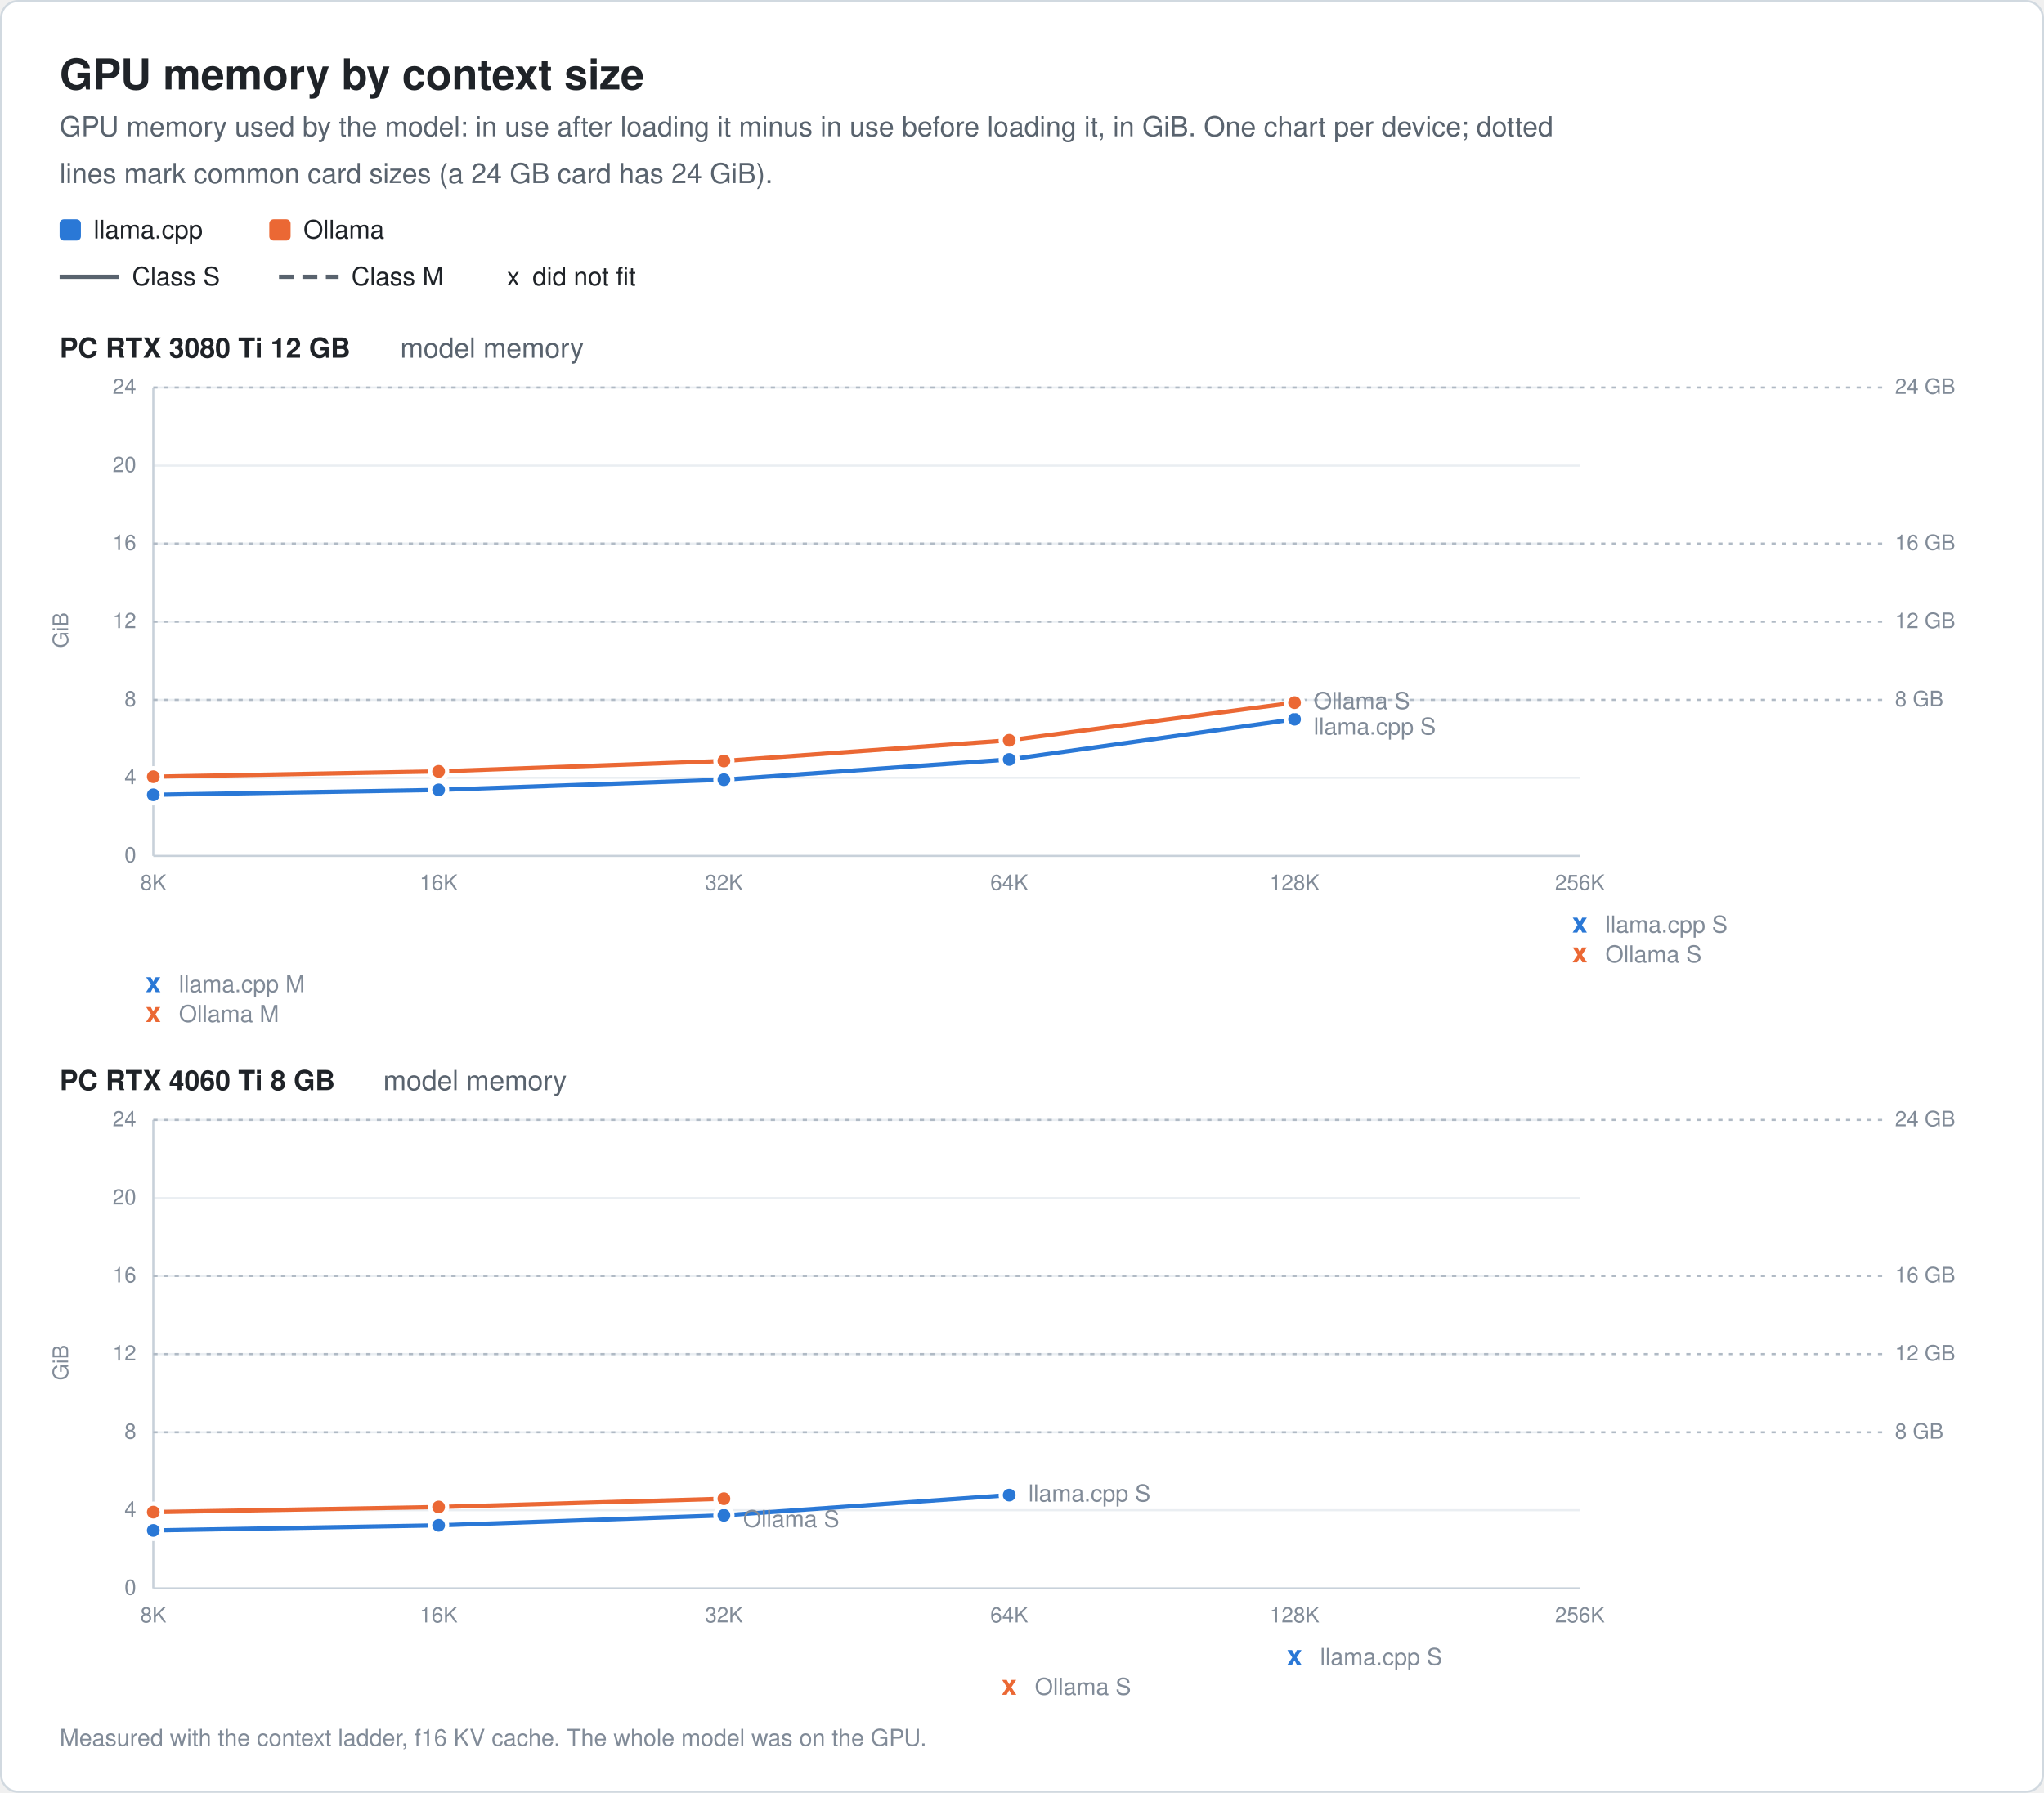
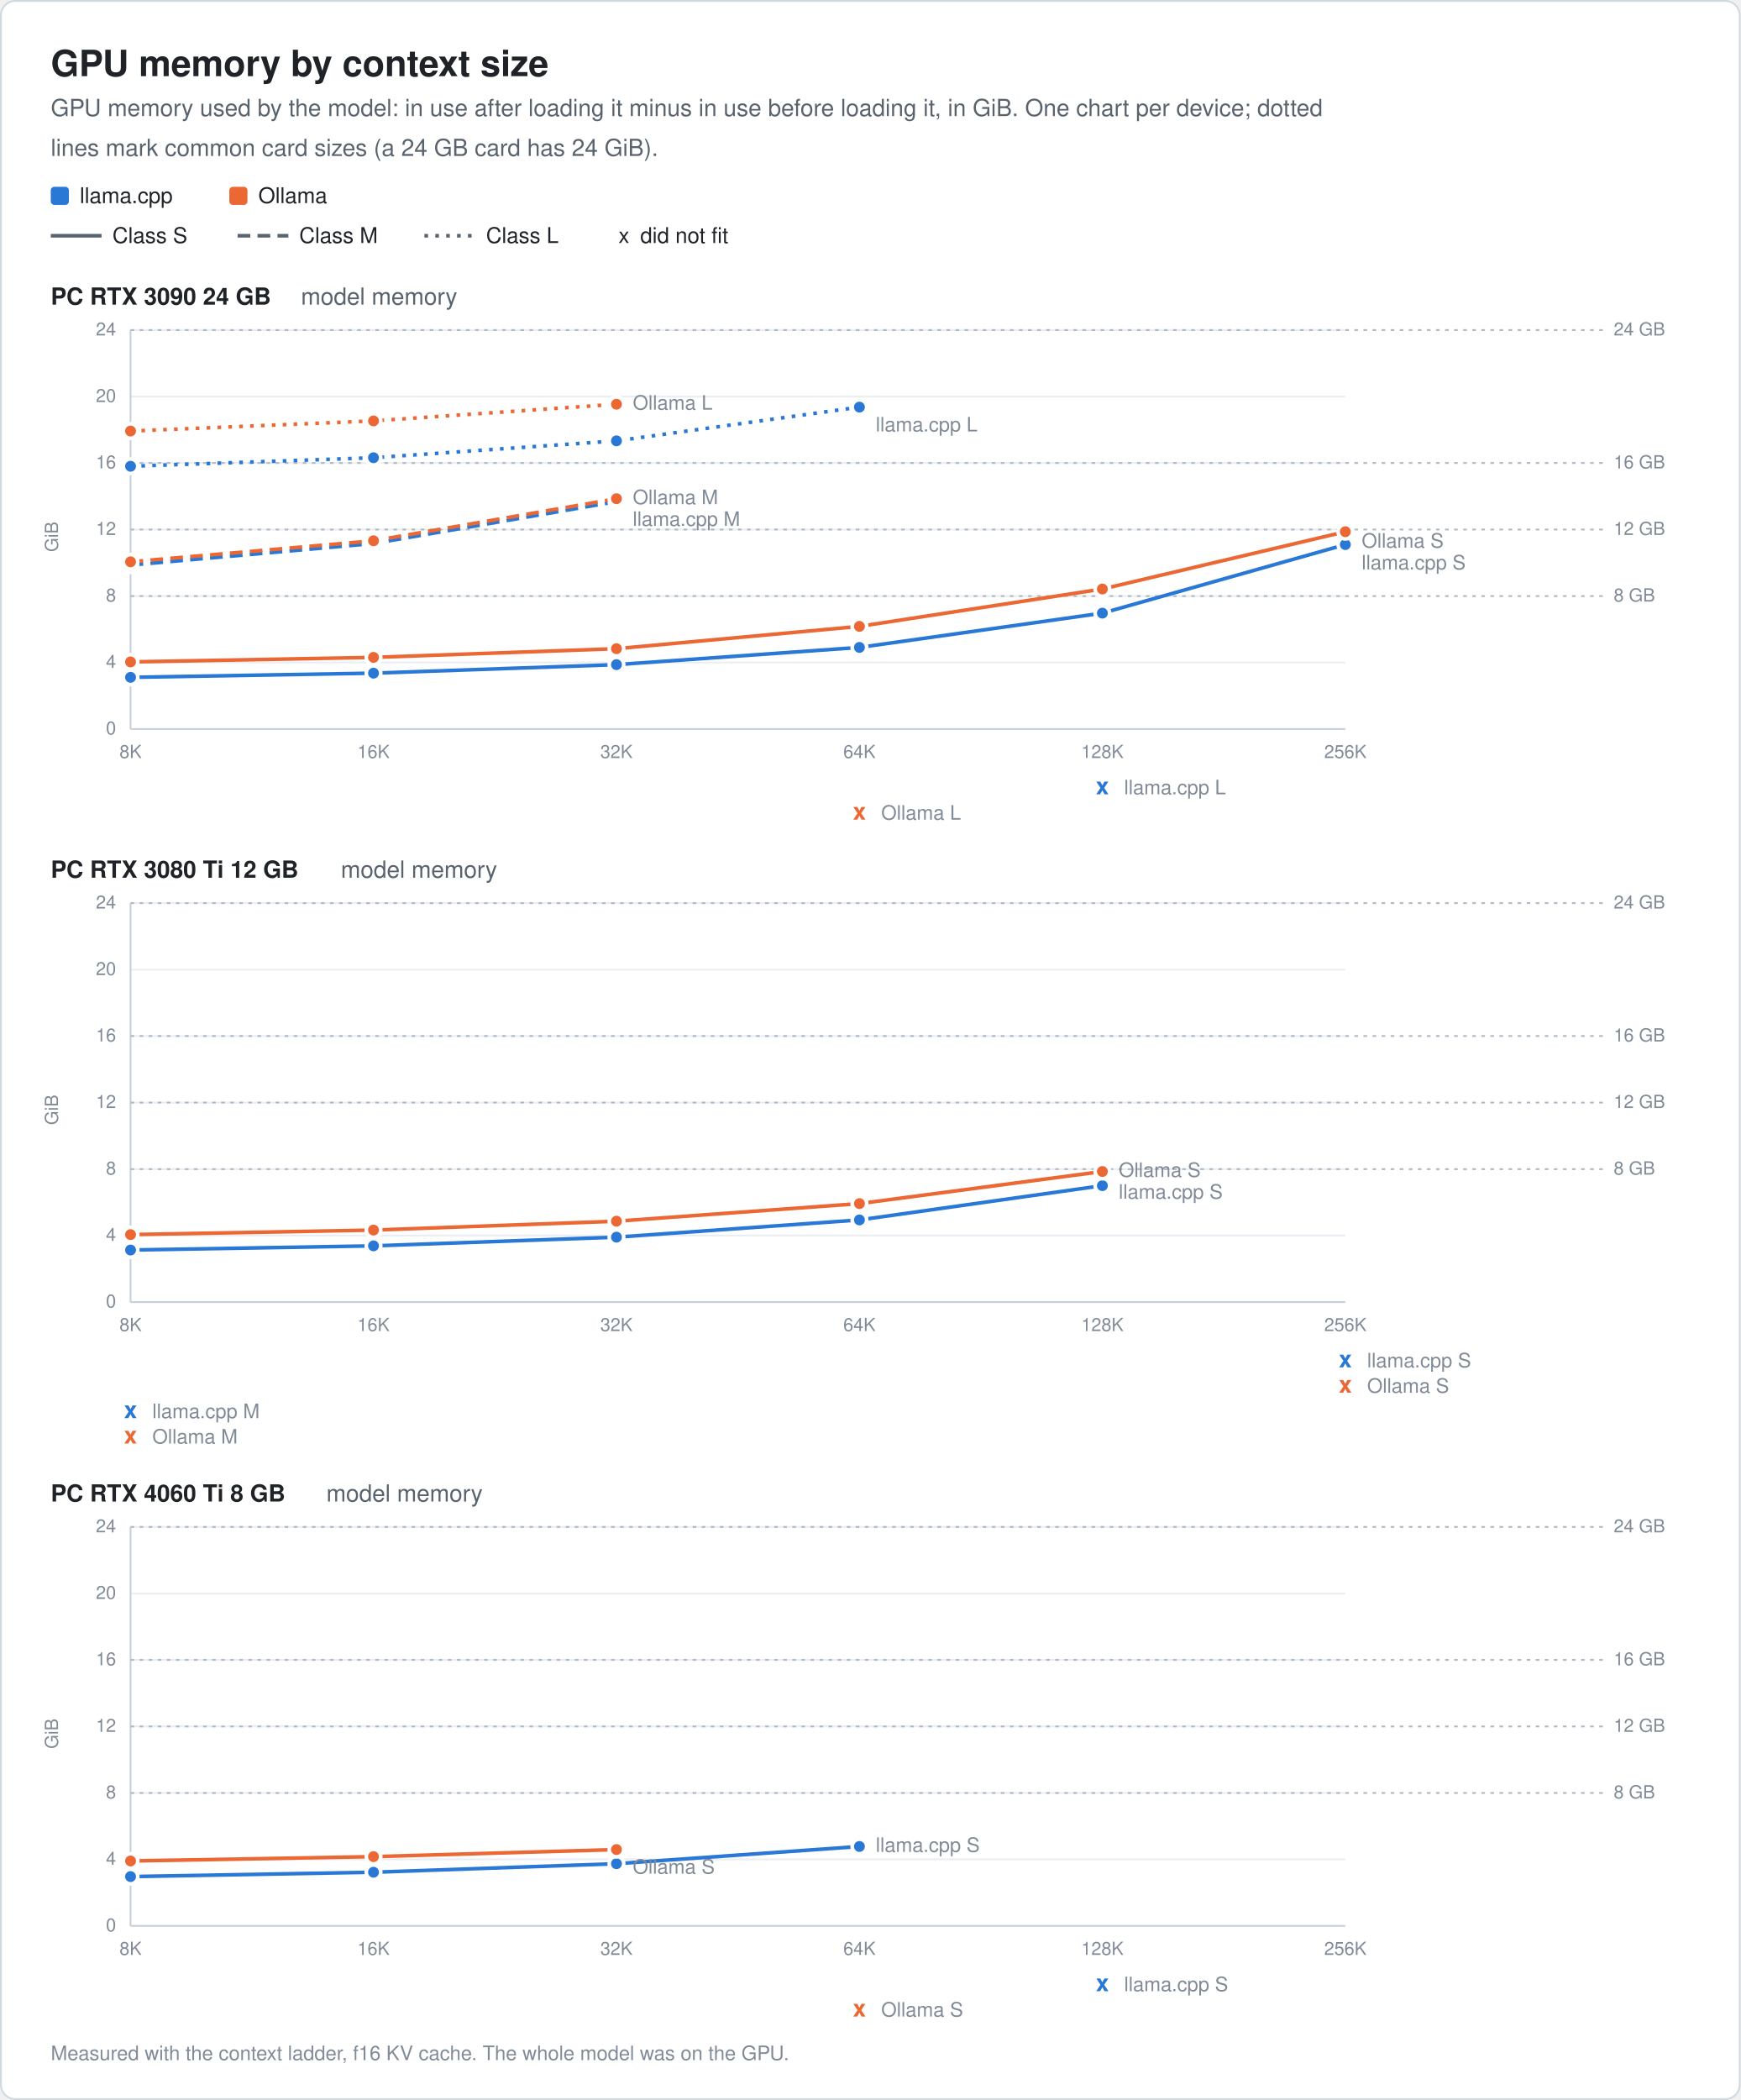
- <svg xmlns="http://www.w3.org/2000/svg" width="960" height="842" viewBox="0 0 960 842" role="img" aria-label="GPU memory by context size per device">
+ <svg xmlns="http://www.w3.org/2000/svg" width="960" height="1158" viewBox="0 0 960 1158" role="img" aria-label="GPU memory by context size per device">
  <style>
    text { font-family: system-ui, -apple-system, "Segoe UI", Helvetica, Arial, sans-serif; fill: #59636e; }
    .title { font-size: 20px; font-weight: 600; fill: #1f2328; }
    .section { font-size: 15px; font-weight: 600; fill: #1f2328; }
    .panel { font-size: 13px; font-weight: 600; fill: #1f2328; }
    .device { font-size: 13px; fill: #1f2328; }
    .sub { font-size: 13px; }
    .legend { font-size: 12px; fill: #1f2328; }
    .value { font-size: 11px; font-variant-numeric: tabular-nums; }
    .tick { font-size: 10px; fill: #818b98; font-variant-numeric: tabular-nums; }
    .muted, .note, .foot { fill: #818b98; }
    .note { font-size: 11px; }
    .foot { font-size: 11px; }
    .cell { font-size: 12px; font-weight: 600; font-variant-numeric: tabular-nums; }
    .limitlabel { font-size: 10px; fill: #818b98; }
    .grid { stroke: #eaeef2; stroke-width: 1; }
    .row { stroke: #eaeef2; stroke-width: 1; }
    .base { stroke: #c8d1da; stroke-width: 1; }
    .limit { stroke: #b0bac5; stroke-width: 1; stroke-dasharray: 2 3; }
    .gapbox { fill: none; stroke: #818b98; stroke-width: 1; stroke-dasharray: 3 2; }
    </style>
-   <rect x="0.5" y="0.5" width="959" height="841" rx="8" fill="#ffffff" stroke="#d1d9e0" />
+   <rect x="0.5" y="0.5" width="959" height="1157" rx="8" fill="#ffffff" stroke="#d1d9e0" />
  <text x="28" y="42" class="title">GPU memory by context size</text>
  <text x="28" y="64" class="sub">GPU memory used by the model: in use after loading it minus in use before loading it, in GiB. One chart per device; dotted</text>
  <text x="28" y="86" class="sub">lines mark common card sizes (a 24 GB card has 24 GiB).</text>
  <rect x="28" y="103" width="10" height="10" rx="2" fill="#2a78d6" />
  <text x="44" y="112" class="legend">llama.cpp</text>
  <rect x="126.48" y="103" width="10" height="10" rx="2" fill="#eb6834" />
  <text x="142.48" y="112" class="legend">Ollama</text>
  <line x1="28" y1="130" x2="56" y2="130" stroke="#59636e" stroke-width="2" />
  <text x="62" y="134" class="legend">Class S</text>
  <line x1="131.04" y1="130" x2="159.04" y2="130" stroke="#59636e" stroke-width="2" stroke-dasharray="7 4" />
  <text x="165.04" y="134" class="legend">Class M</text>
-   <text x="238.08" y="134" class="legend" style="fill:#1f2328">x</text>
-   <text x="250.08" y="134" class="legend">did not fit</text>
-   <text x="28" y="168" class="panel panel-title">PC RTX 3080 Ti 12 GB</text>
-   <text x="188" y="168" class="sub">model memory</text>
+   <line x1="234.08" y1="130" x2="262.08" y2="130" stroke="#59636e" stroke-width="2" stroke-dasharray="2 4" />
+   <text x="268.08" y="134" class="legend">Class L</text>
+   <text x="341.12" y="134" class="legend" style="fill:#1f2328">x</text>
+   <text x="353.12" y="134" class="legend">did not fit</text>
+   <text x="28" y="168" class="panel panel-title">PC RTX 3090 24 GB</text>
+   <text x="166" y="168" class="sub">model memory</text>
  <text x="64" y="405.0" class="tick" text-anchor="end">0</text>
  <line x1="72" y1="365.3" x2="742" y2="365.3" class="grid" />
  <text x="64" y="368.3" class="tick" text-anchor="end">4</text>
  <line x1="72" y1="328.7" x2="742" y2="328.7" class="grid" />
  <text x="64" y="331.7" class="tick" text-anchor="end">8</text>
  <line x1="72" y1="292.0" x2="742" y2="292.0" class="grid" />
  <text x="64" y="295.0" class="tick" text-anchor="end">12</text>
  <line x1="72" y1="255.3" x2="742" y2="255.3" class="grid" />
  <text x="64" y="258.3" class="tick" text-anchor="end">16</text>
  <line x1="72" y1="218.7" x2="742" y2="218.7" class="grid" />
  <text x="64" y="221.7" class="tick" text-anchor="end">20</text>
  <line x1="72" y1="182.0" x2="742" y2="182.0" class="grid" />
  <text x="64" y="185.0" class="tick" text-anchor="end">24</text>
  <line x1="72" y1="182" x2="72" y2="402" class="base" />
  <line x1="72" y1="402" x2="742" y2="402" class="base" />
  <text x="28" y="292.0" class="tick" text-anchor="middle" transform="rotate(-90 32 292.0)">GiB</text>
  <text x="72.0" y="418" class="tick" text-anchor="middle">8K</text>
  <text x="206.0" y="418" class="tick" text-anchor="middle">16K</text>
  <text x="340.0" y="418" class="tick" text-anchor="middle">32K</text>
  <text x="474.0" y="418" class="tick" text-anchor="middle">64K</text>
  <text x="608.0" y="418" class="tick" text-anchor="middle">128K</text>
  <text x="742.0" y="418" class="tick" text-anchor="middle">256K</text>
  <line x1="72" y1="328.7" x2="884" y2="328.7" class="limit" />
  <text x="890" y="331.7" class="limitlabel">8 GB</text>
  <line x1="72" y1="292.0" x2="884" y2="292.0" class="limit" />
  <text x="890" y="295.0" class="limitlabel">12 GB</text>
  <line x1="72" y1="255.3" x2="884" y2="255.3" class="limit" />
  <text x="890" y="258.3" class="limitlabel">16 GB</text>
  <line x1="72" y1="182.0" x2="884" y2="182.0" class="limit" />
  <text x="890" y="185.0" class="limitlabel">24 GB</text>
-   <polyline points="72.0,373.3 206.0,371.0 340.0,366.2 474.0,356.7 608.0,337.8" fill="none" stroke="#2a78d6" stroke-width="2" />
-   <circle cx="72.0" cy="373.3" r="4" fill="#2a78d6" stroke="#ffffff" stroke-width="2" />
-   <circle cx="206.0" cy="371.0" r="4" fill="#2a78d6" stroke="#ffffff" stroke-width="2" />
-   <circle cx="340.0" cy="366.2" r="4" fill="#2a78d6" stroke="#ffffff" stroke-width="2" />
-   <circle cx="474.0" cy="356.7" r="4" fill="#2a78d6" stroke="#ffffff" stroke-width="2" />
-   <circle cx="608.0" cy="337.8" r="4" fill="#2a78d6" stroke="#ffffff" stroke-width="2" />
-   <polyline points="72.0,364.8 206.0,362.3 340.0,357.4 474.0,347.7 608.0,330.0" fill="none" stroke="#eb6834" stroke-width="2" />
-   <circle cx="72.0" cy="364.8" r="4" fill="#eb6834" stroke="#ffffff" stroke-width="2" />
-   <circle cx="206.0" cy="362.3" r="4" fill="#eb6834" stroke="#ffffff" stroke-width="2" />
-   <circle cx="340.0" cy="357.4" r="4" fill="#eb6834" stroke="#ffffff" stroke-width="2" />
-   <circle cx="474.0" cy="347.7" r="4" fill="#eb6834" stroke="#ffffff" stroke-width="2" />
-   <circle cx="608.0" cy="330.0" r="4" fill="#eb6834" stroke="#ffffff" stroke-width="2" />
-   <text x="617.0" y="333.0" class="note">Ollama S</text>
-   <text x="617.0" y="345.0" class="note">llama.cpp S</text>
-   <text x="742.0" y="438" class="nofit" text-anchor="middle" style="fill:#2a78d6;font-size:13px;font-weight:700">x</text>
-   <text x="754.0" y="438" class="note">llama.cpp S</text>
-   <text x="742.0" y="452" class="nofit" text-anchor="middle" style="fill:#eb6834;font-size:13px;font-weight:700">x</text>
-   <text x="754.0" y="452" class="note">Ollama S</text>
-   <text x="72.0" y="466" class="nofit" text-anchor="middle" style="fill:#2a78d6;font-size:13px;font-weight:700">x</text>
-   <text x="84.0" y="466" class="note">llama.cpp M</text>
-   <text x="72.0" y="480" class="nofit" text-anchor="middle" style="fill:#eb6834;font-size:13px;font-weight:700">x</text>
-   <text x="84.0" y="480" class="note">Ollama M</text>
-   <text x="28" y="512" class="panel panel-title">PC RTX 4060 Ti 8 GB</text>
-   <text x="180" y="512" class="sub">model memory</text>
-   <text x="64" y="749.0" class="tick" text-anchor="end">0</text>
-   <line x1="72" y1="709.3" x2="742" y2="709.3" class="grid" />
-   <text x="64" y="712.3" class="tick" text-anchor="end">4</text>
-   <line x1="72" y1="672.7" x2="742" y2="672.7" class="grid" />
-   <text x="64" y="675.7" class="tick" text-anchor="end">8</text>
-   <line x1="72" y1="636.0" x2="742" y2="636.0" class="grid" />
-   <text x="64" y="639.0" class="tick" text-anchor="end">12</text>
-   <line x1="72" y1="599.3" x2="742" y2="599.3" class="grid" />
-   <text x="64" y="602.3" class="tick" text-anchor="end">16</text>
-   <line x1="72" y1="562.7" x2="742" y2="562.7" class="grid" />
-   <text x="64" y="565.7" class="tick" text-anchor="end">20</text>
-   <line x1="72" y1="526.0" x2="742" y2="526.0" class="grid" />
-   <text x="64" y="529.0" class="tick" text-anchor="end">24</text>
-   <line x1="72" y1="526" x2="72" y2="746" class="base" />
-   <line x1="72" y1="746" x2="742" y2="746" class="base" />
-   <text x="28" y="636.0" class="tick" text-anchor="middle" transform="rotate(-90 32 636.0)">GiB</text>
-   <text x="72.0" y="762" class="tick" text-anchor="middle">8K</text>
-   <text x="206.0" y="762" class="tick" text-anchor="middle">16K</text>
-   <text x="340.0" y="762" class="tick" text-anchor="middle">32K</text>
-   <text x="474.0" y="762" class="tick" text-anchor="middle">64K</text>
-   <text x="608.0" y="762" class="tick" text-anchor="middle">128K</text>
-   <text x="742.0" y="762" class="tick" text-anchor="middle">256K</text>
-   <line x1="72" y1="672.7" x2="884" y2="672.7" class="limit" />
-   <text x="890" y="675.7" class="limitlabel">8 GB</text>
-   <line x1="72" y1="636.0" x2="884" y2="636.0" class="limit" />
-   <text x="890" y="639.0" class="limitlabel">12 GB</text>
-   <line x1="72" y1="599.3" x2="884" y2="599.3" class="limit" />
-   <text x="890" y="602.3" class="limitlabel">16 GB</text>
-   <line x1="72" y1="526.0" x2="884" y2="526.0" class="limit" />
-   <text x="890" y="529.0" class="limitlabel">24 GB</text>
-   <polyline points="72.0,718.8 206.0,716.4 340.0,711.7 474.0,702.2" fill="none" stroke="#2a78d6" stroke-width="2" />
-   <circle cx="72.0" cy="718.8" r="4" fill="#2a78d6" stroke="#ffffff" stroke-width="2" />
-   <circle cx="206.0" cy="716.4" r="4" fill="#2a78d6" stroke="#ffffff" stroke-width="2" />
-   <circle cx="340.0" cy="711.7" r="4" fill="#2a78d6" stroke="#ffffff" stroke-width="2" />
-   <circle cx="474.0" cy="702.2" r="4" fill="#2a78d6" stroke="#ffffff" stroke-width="2" />
-   <polyline points="72.0,710.2 206.0,707.8 340.0,703.9" fill="none" stroke="#eb6834" stroke-width="2" />
-   <circle cx="72.0" cy="710.2" r="4" fill="#eb6834" stroke="#ffffff" stroke-width="2" />
-   <circle cx="206.0" cy="707.8" r="4" fill="#eb6834" stroke="#ffffff" stroke-width="2" />
-   <circle cx="340.0" cy="703.9" r="4" fill="#eb6834" stroke="#ffffff" stroke-width="2" />
-   <text x="483.0" y="705.2" class="note">llama.cpp S</text>
-   <text x="349.0" y="717.2" class="note">Ollama S</text>
-   <text x="608.0" y="782" class="nofit" text-anchor="middle" style="fill:#2a78d6;font-size:13px;font-weight:700">x</text>
-   <text x="620.0" y="782" class="note">llama.cpp S</text>
-   <text x="474.0" y="796" class="nofit" text-anchor="middle" style="fill:#eb6834;font-size:13px;font-weight:700">x</text>
-   <text x="486.0" y="796" class="note">Ollama S</text>
-   <text x="28" y="820" class="foot">Measured with the context ladder, f16 KV cache. The whole model was on the GPU.</text>
+   <polyline points="72.0,373.5 206.0,371.2 340.0,366.5 474.0,357.0 608.0,338.1 742.0,300.3" fill="none" stroke="#2a78d6" stroke-width="2" />
+   <circle cx="72.0" cy="373.5" r="4" fill="#2a78d6" stroke="#ffffff" stroke-width="2" />
+   <circle cx="206.0" cy="371.2" r="4" fill="#2a78d6" stroke="#ffffff" stroke-width="2" />
+   <circle cx="340.0" cy="366.5" r="4" fill="#2a78d6" stroke="#ffffff" stroke-width="2" />
+   <circle cx="474.0" cy="357.0" r="4" fill="#2a78d6" stroke="#ffffff" stroke-width="2" />
+   <circle cx="608.0" cy="338.1" r="4" fill="#2a78d6" stroke="#ffffff" stroke-width="2" />
+   <circle cx="742.0" cy="300.3" r="4" fill="#2a78d6" stroke="#ffffff" stroke-width="2" />
+   <polyline points="72.0,365.0 206.0,362.5 340.0,357.7 474.0,345.4 608.0,324.8 742.0,293.2" fill="none" stroke="#eb6834" stroke-width="2" />
+   <circle cx="72.0" cy="365.0" r="4" fill="#eb6834" stroke="#ffffff" stroke-width="2" />
+   <circle cx="206.0" cy="362.5" r="4" fill="#eb6834" stroke="#ffffff" stroke-width="2" />
+   <circle cx="340.0" cy="357.7" r="4" fill="#eb6834" stroke="#ffffff" stroke-width="2" />
+   <circle cx="474.0" cy="345.4" r="4" fill="#eb6834" stroke="#ffffff" stroke-width="2" />
+   <circle cx="608.0" cy="324.8" r="4" fill="#eb6834" stroke="#ffffff" stroke-width="2" />
+   <circle cx="742.0" cy="293.2" r="4" fill="#eb6834" stroke="#ffffff" stroke-width="2" />
+   <polyline points="72.0,311.6 206.0,299.7 340.0,276.6" fill="none" stroke="#2a78d6" stroke-width="2" stroke-dasharray="7 4" />
+   <circle cx="72.0" cy="311.6" r="4" fill="#2a78d6" stroke="#ffffff" stroke-width="2" />
+   <circle cx="206.0" cy="299.7" r="4" fill="#2a78d6" stroke="#ffffff" stroke-width="2" />
+   <circle cx="340.0" cy="276.6" r="4" fill="#2a78d6" stroke="#ffffff" stroke-width="2" />
+   <polyline points="72.0,309.8 206.0,298.2 340.0,275.0" fill="none" stroke="#eb6834" stroke-width="2" stroke-dasharray="7 4" />
+   <circle cx="72.0" cy="309.8" r="4" fill="#eb6834" stroke="#ffffff" stroke-width="2" />
+   <circle cx="206.0" cy="298.2" r="4" fill="#eb6834" stroke="#ffffff" stroke-width="2" />
+   <circle cx="340.0" cy="275.0" r="4" fill="#eb6834" stroke="#ffffff" stroke-width="2" />
+   <polyline points="72.0,257.1 206.0,252.4 340.0,243.1 474.0,224.5" fill="none" stroke="#2a78d6" stroke-width="2" stroke-dasharray="2 4" />
+   <circle cx="72.0" cy="257.1" r="4" fill="#2a78d6" stroke="#ffffff" stroke-width="2" />
+   <circle cx="206.0" cy="252.4" r="4" fill="#2a78d6" stroke="#ffffff" stroke-width="2" />
+   <circle cx="340.0" cy="243.1" r="4" fill="#2a78d6" stroke="#ffffff" stroke-width="2" />
+   <circle cx="474.0" cy="224.5" r="4" fill="#2a78d6" stroke="#ffffff" stroke-width="2" />
+   <polyline points="72.0,237.7 206.0,232.1 340.0,222.9" fill="none" stroke="#eb6834" stroke-width="2" stroke-dasharray="2 4" />
+   <circle cx="72.0" cy="237.7" r="4" fill="#eb6834" stroke="#ffffff" stroke-width="2" />
+   <circle cx="206.0" cy="232.1" r="4" fill="#eb6834" stroke="#ffffff" stroke-width="2" />
+   <circle cx="340.0" cy="222.9" r="4" fill="#eb6834" stroke="#ffffff" stroke-width="2" />
+   <text x="349.0" y="225.9" class="note">Ollama L</text>
+   <text x="483.0" y="237.9" class="note">llama.cpp L</text>
+   <text x="349.0" y="278.0" class="note">Ollama M</text>
+   <text x="349.0" y="290.0" class="note">llama.cpp M</text>
+   <text x="751.0" y="302.0" class="note">Ollama S</text>
+   <text x="751.0" y="314.0" class="note">llama.cpp S</text>
+   <text x="608.0" y="438" class="nofit" text-anchor="middle" style="fill:#2a78d6;font-size:13px;font-weight:700">x</text>
+   <text x="620.0" y="438" class="note">llama.cpp L</text>
+   <text x="474.0" y="452" class="nofit" text-anchor="middle" style="fill:#eb6834;font-size:13px;font-weight:700">x</text>
+   <text x="486.0" y="452" class="note">Ollama L</text>
+   <text x="28" y="484" class="panel panel-title">PC RTX 3080 Ti 12 GB</text>
+   <text x="188" y="484" class="sub">model memory</text>
+   <text x="64" y="721.0" class="tick" text-anchor="end">0</text>
+   <line x1="72" y1="681.3" x2="742" y2="681.3" class="grid" />
+   <text x="64" y="684.3" class="tick" text-anchor="end">4</text>
+   <line x1="72" y1="644.7" x2="742" y2="644.7" class="grid" />
+   <text x="64" y="647.7" class="tick" text-anchor="end">8</text>
+   <line x1="72" y1="608.0" x2="742" y2="608.0" class="grid" />
+   <text x="64" y="611.0" class="tick" text-anchor="end">12</text>
+   <line x1="72" y1="571.3" x2="742" y2="571.3" class="grid" />
+   <text x="64" y="574.3" class="tick" text-anchor="end">16</text>
+   <line x1="72" y1="534.7" x2="742" y2="534.7" class="grid" />
+   <text x="64" y="537.7" class="tick" text-anchor="end">20</text>
+   <line x1="72" y1="498.0" x2="742" y2="498.0" class="grid" />
+   <text x="64" y="501.0" class="tick" text-anchor="end">24</text>
+   <line x1="72" y1="498" x2="72" y2="718" class="base" />
+   <line x1="72" y1="718" x2="742" y2="718" class="base" />
+   <text x="28" y="608.0" class="tick" text-anchor="middle" transform="rotate(-90 32 608.0)">GiB</text>
+   <text x="72.0" y="734" class="tick" text-anchor="middle">8K</text>
+   <text x="206.0" y="734" class="tick" text-anchor="middle">16K</text>
+   <text x="340.0" y="734" class="tick" text-anchor="middle">32K</text>
+   <text x="474.0" y="734" class="tick" text-anchor="middle">64K</text>
+   <text x="608.0" y="734" class="tick" text-anchor="middle">128K</text>
+   <text x="742.0" y="734" class="tick" text-anchor="middle">256K</text>
+   <line x1="72" y1="644.7" x2="884" y2="644.7" class="limit" />
+   <text x="890" y="647.7" class="limitlabel">8 GB</text>
+   <line x1="72" y1="608.0" x2="884" y2="608.0" class="limit" />
+   <text x="890" y="611.0" class="limitlabel">12 GB</text>
+   <line x1="72" y1="571.3" x2="884" y2="571.3" class="limit" />
+   <text x="890" y="574.3" class="limitlabel">16 GB</text>
+   <line x1="72" y1="498.0" x2="884" y2="498.0" class="limit" />
+   <text x="890" y="501.0" class="limitlabel">24 GB</text>
+   <polyline points="72.0,689.3 206.0,687.0 340.0,682.2 474.0,672.7 608.0,653.8" fill="none" stroke="#2a78d6" stroke-width="2" />
+   <circle cx="72.0" cy="689.3" r="4" fill="#2a78d6" stroke="#ffffff" stroke-width="2" />
+   <circle cx="206.0" cy="687.0" r="4" fill="#2a78d6" stroke="#ffffff" stroke-width="2" />
+   <circle cx="340.0" cy="682.2" r="4" fill="#2a78d6" stroke="#ffffff" stroke-width="2" />
+   <circle cx="474.0" cy="672.7" r="4" fill="#2a78d6" stroke="#ffffff" stroke-width="2" />
+   <circle cx="608.0" cy="653.8" r="4" fill="#2a78d6" stroke="#ffffff" stroke-width="2" />
+   <polyline points="72.0,680.8 206.0,678.3 340.0,673.4 474.0,663.7 608.0,646.0" fill="none" stroke="#eb6834" stroke-width="2" />
+   <circle cx="72.0" cy="680.8" r="4" fill="#eb6834" stroke="#ffffff" stroke-width="2" />
+   <circle cx="206.0" cy="678.3" r="4" fill="#eb6834" stroke="#ffffff" stroke-width="2" />
+   <circle cx="340.0" cy="673.4" r="4" fill="#eb6834" stroke="#ffffff" stroke-width="2" />
+   <circle cx="474.0" cy="663.7" r="4" fill="#eb6834" stroke="#ffffff" stroke-width="2" />
+   <circle cx="608.0" cy="646.0" r="4" fill="#eb6834" stroke="#ffffff" stroke-width="2" />
+   <text x="617.0" y="649.0" class="note">Ollama S</text>
+   <text x="617.0" y="661.0" class="note">llama.cpp S</text>
+   <text x="742.0" y="754" class="nofit" text-anchor="middle" style="fill:#2a78d6;font-size:13px;font-weight:700">x</text>
+   <text x="754.0" y="754" class="note">llama.cpp S</text>
+   <text x="742.0" y="768" class="nofit" text-anchor="middle" style="fill:#eb6834;font-size:13px;font-weight:700">x</text>
+   <text x="754.0" y="768" class="note">Ollama S</text>
+   <text x="72.0" y="782" class="nofit" text-anchor="middle" style="fill:#2a78d6;font-size:13px;font-weight:700">x</text>
+   <text x="84.0" y="782" class="note">llama.cpp M</text>
+   <text x="72.0" y="796" class="nofit" text-anchor="middle" style="fill:#eb6834;font-size:13px;font-weight:700">x</text>
+   <text x="84.0" y="796" class="note">Ollama M</text>
+   <text x="28" y="828" class="panel panel-title">PC RTX 4060 Ti 8 GB</text>
+   <text x="180" y="828" class="sub">model memory</text>
+   <text x="64" y="1065.0" class="tick" text-anchor="end">0</text>
+   <line x1="72" y1="1025.3" x2="742" y2="1025.3" class="grid" />
+   <text x="64" y="1028.3" class="tick" text-anchor="end">4</text>
+   <line x1="72" y1="988.7" x2="742" y2="988.7" class="grid" />
+   <text x="64" y="991.7" class="tick" text-anchor="end">8</text>
+   <line x1="72" y1="952.0" x2="742" y2="952.0" class="grid" />
+   <text x="64" y="955.0" class="tick" text-anchor="end">12</text>
+   <line x1="72" y1="915.3" x2="742" y2="915.3" class="grid" />
+   <text x="64" y="918.3" class="tick" text-anchor="end">16</text>
+   <line x1="72" y1="878.7" x2="742" y2="878.7" class="grid" />
+   <text x="64" y="881.7" class="tick" text-anchor="end">20</text>
+   <line x1="72" y1="842.0" x2="742" y2="842.0" class="grid" />
+   <text x="64" y="845.0" class="tick" text-anchor="end">24</text>
+   <line x1="72" y1="842" x2="72" y2="1062" class="base" />
+   <line x1="72" y1="1062" x2="742" y2="1062" class="base" />
+   <text x="28" y="952.0" class="tick" text-anchor="middle" transform="rotate(-90 32 952.0)">GiB</text>
+   <text x="72.0" y="1078" class="tick" text-anchor="middle">8K</text>
+   <text x="206.0" y="1078" class="tick" text-anchor="middle">16K</text>
+   <text x="340.0" y="1078" class="tick" text-anchor="middle">32K</text>
+   <text x="474.0" y="1078" class="tick" text-anchor="middle">64K</text>
+   <text x="608.0" y="1078" class="tick" text-anchor="middle">128K</text>
+   <text x="742.0" y="1078" class="tick" text-anchor="middle">256K</text>
+   <line x1="72" y1="988.7" x2="884" y2="988.7" class="limit" />
+   <text x="890" y="991.7" class="limitlabel">8 GB</text>
+   <line x1="72" y1="952.0" x2="884" y2="952.0" class="limit" />
+   <text x="890" y="955.0" class="limitlabel">12 GB</text>
+   <line x1="72" y1="915.3" x2="884" y2="915.3" class="limit" />
+   <text x="890" y="918.3" class="limitlabel">16 GB</text>
+   <line x1="72" y1="842.0" x2="884" y2="842.0" class="limit" />
+   <text x="890" y="845.0" class="limitlabel">24 GB</text>
+   <polyline points="72.0,1034.8 206.0,1032.4 340.0,1027.7 474.0,1018.2" fill="none" stroke="#2a78d6" stroke-width="2" />
+   <circle cx="72.0" cy="1034.8" r="4" fill="#2a78d6" stroke="#ffffff" stroke-width="2" />
+   <circle cx="206.0" cy="1032.4" r="4" fill="#2a78d6" stroke="#ffffff" stroke-width="2" />
+   <circle cx="340.0" cy="1027.7" r="4" fill="#2a78d6" stroke="#ffffff" stroke-width="2" />
+   <circle cx="474.0" cy="1018.2" r="4" fill="#2a78d6" stroke="#ffffff" stroke-width="2" />
+   <polyline points="72.0,1026.2 206.0,1023.8 340.0,1019.9" fill="none" stroke="#eb6834" stroke-width="2" />
+   <circle cx="72.0" cy="1026.2" r="4" fill="#eb6834" stroke="#ffffff" stroke-width="2" />
+   <circle cx="206.0" cy="1023.8" r="4" fill="#eb6834" stroke="#ffffff" stroke-width="2" />
+   <circle cx="340.0" cy="1019.9" r="4" fill="#eb6834" stroke="#ffffff" stroke-width="2" />
+   <text x="483.0" y="1021.2" class="note">llama.cpp S</text>
+   <text x="349.0" y="1033.2" class="note">Ollama S</text>
+   <text x="608.0" y="1098" class="nofit" text-anchor="middle" style="fill:#2a78d6;font-size:13px;font-weight:700">x</text>
+   <text x="620.0" y="1098" class="note">llama.cpp S</text>
+   <text x="474.0" y="1112" class="nofit" text-anchor="middle" style="fill:#eb6834;font-size:13px;font-weight:700">x</text>
+   <text x="486.0" y="1112" class="note">Ollama S</text>
+   <text x="28" y="1136" class="foot">Measured with the context ladder, f16 KV cache. The whole model was on the GPU.</text>
</svg>
